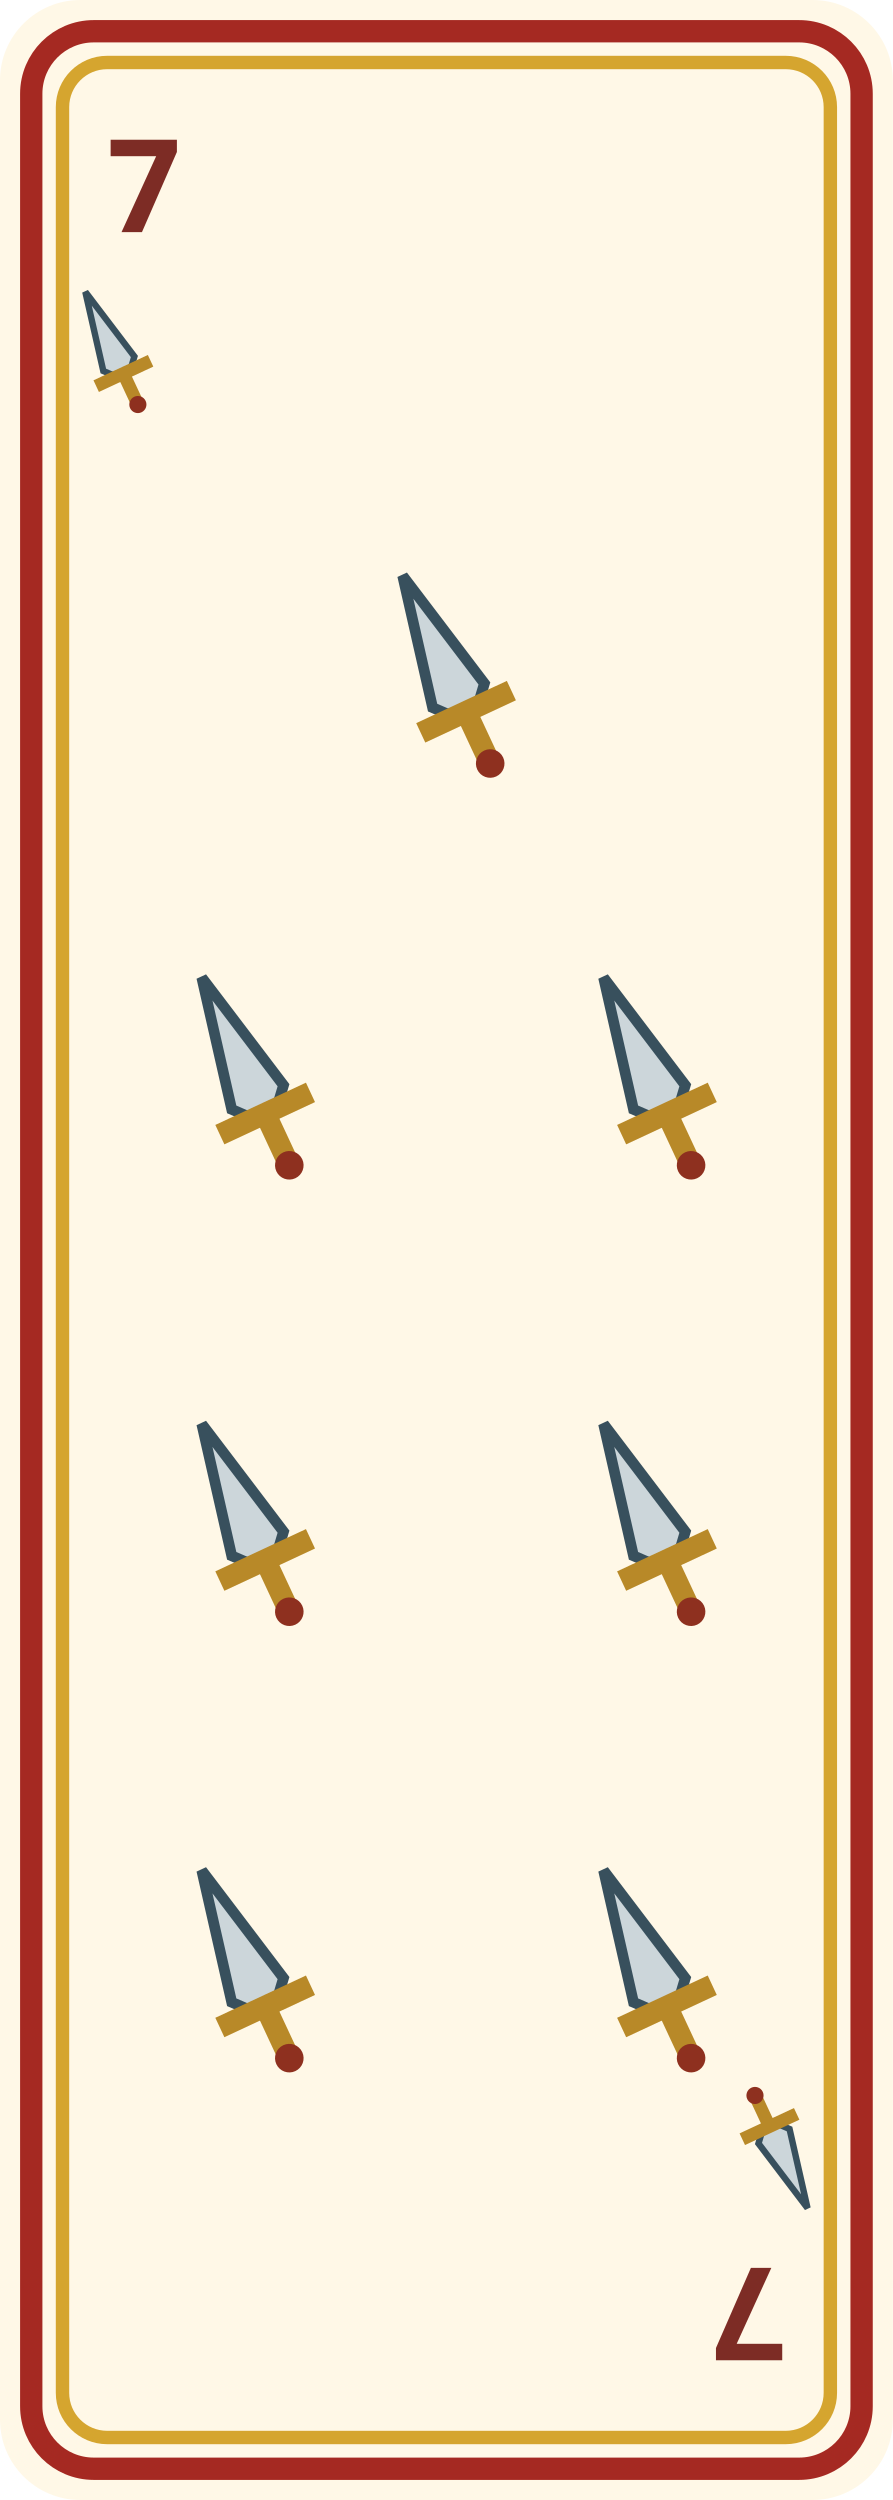
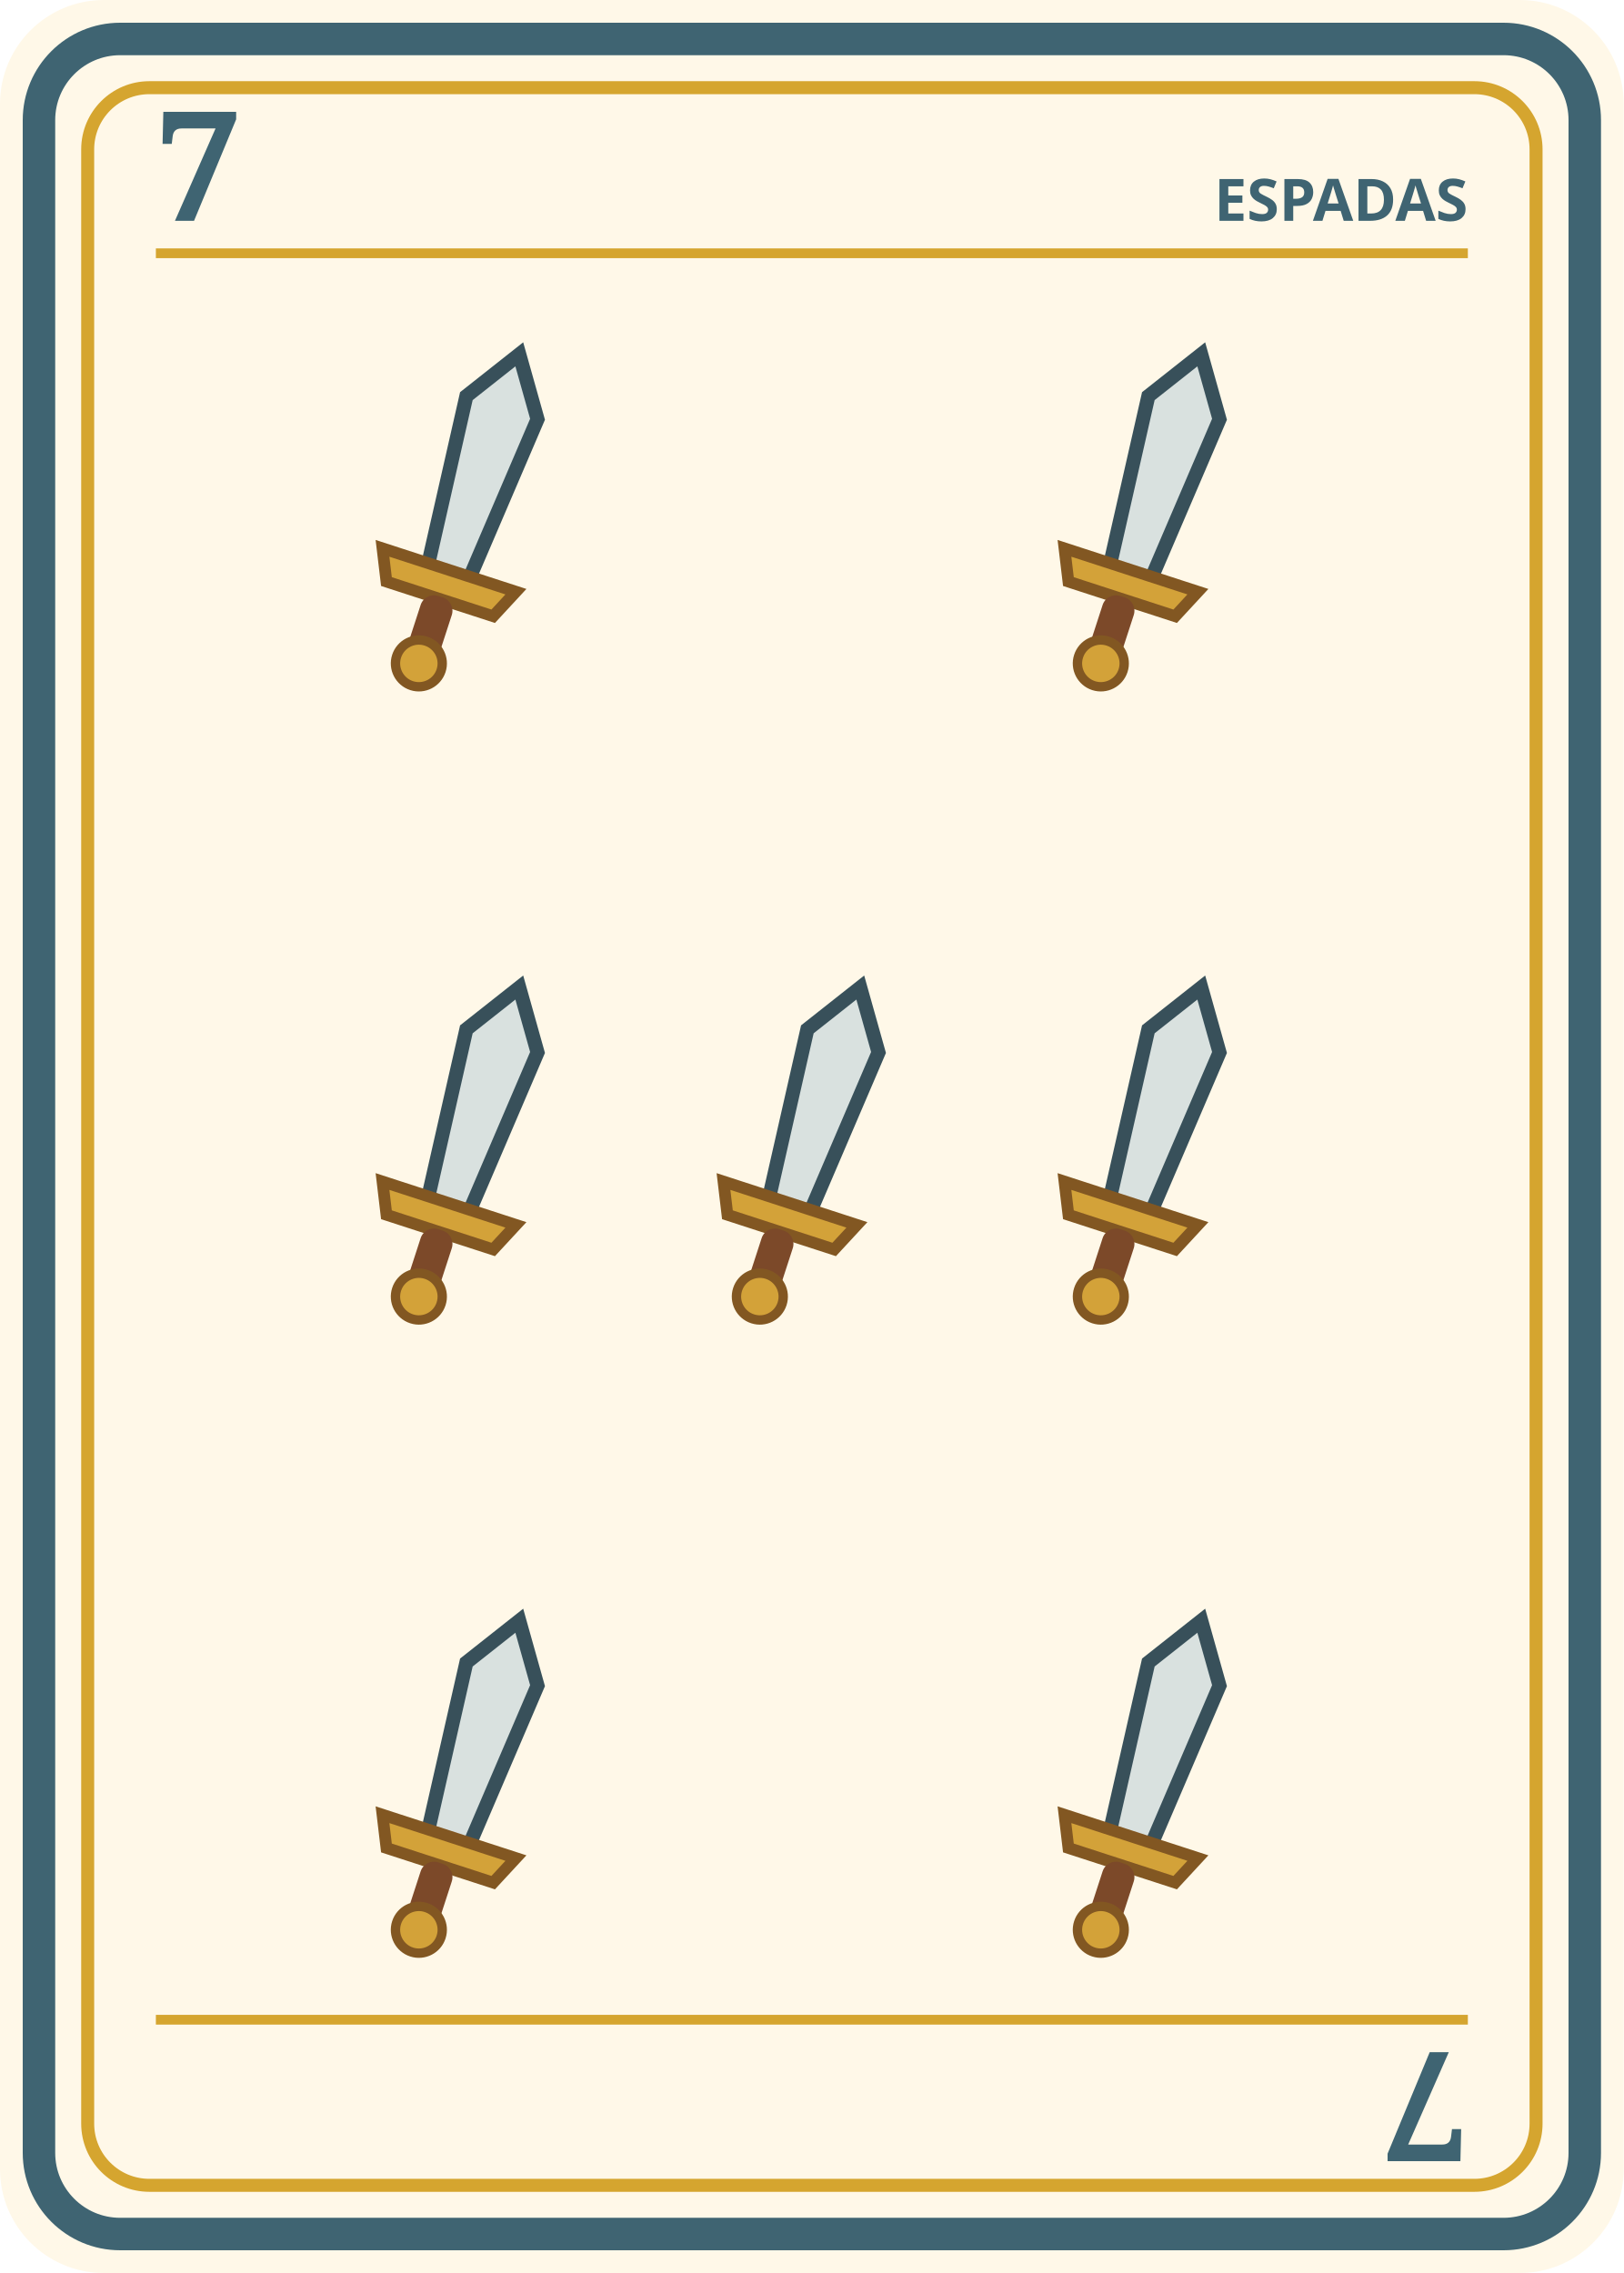
- <svg xmlns="http://www.w3.org/2000/svg" width="200" height="560" viewBox="0 0 200 560">
-   <rect width="200" height="560" rx="18" fill="#fff8e7" />
-   <rect x="7" y="7" width="186" height="546" rx="14" fill="none" stroke="#a52922" stroke-width="5" />
-   <rect x="14" y="14" width="172" height="532" rx="10" fill="none" stroke="#d5a52f" stroke-width="3" />
-   <text x="24" y="52" font-size="29" font-family="sans-serif" font-weight="bold" fill="#7d2c25">7</text>
-   <g transform="translate(25 78) rotate(-25) scale(0.48)">
-     <path d="M0-29L8 8 0 17-8 8Z" fill="#ccd6da" stroke="#38505d" stroke-width="3" />
-     <path d="M-14 13H14M0 13V29" stroke="#b88928" stroke-width="6" />
-     <circle cy="29" r="4" fill="#8e301f" />
+ <svg xmlns="http://www.w3.org/2000/svg" width="500" height="700" viewBox="0 0 500 700">
+   <rect width="500" height="700" rx="32" fill="#fff8e8" />
+   <rect x="12" y="12" width="476" height="676" rx="25" fill="none" stroke="#3f6472" stroke-width="10" />
+   <rect x="27" y="27" width="446" height="646" rx="19" fill="none" stroke="#d5a52f" stroke-width="4" />
+   <path d="M48 78H452M48 622H452" stroke="#d5a52f" stroke-width="3" />
+   <text x="48" y="68" font-size="47" font-family="serif" font-weight="bold" fill="#3f6472">7</text>
+   <text x="452" y="68" text-anchor="end" font-size="18" font-family="sans-serif" font-weight="bold" fill="#3f6472">ESPADAS</text>
+   <g transform="rotate(180 250 350)">
+     <text x="48" y="68" font-size="47" font-family="serif" font-weight="bold" fill="#3f6472">7</text>
  </g>
-   <g transform="translate(100 150) rotate(-25) scale(0.8)">
-     <path d="M0-29L8 8 0 17-8 8Z" fill="#ccd6da" stroke="#38505d" stroke-width="3" />
-     <path d="M-14 13H14M0 13V29" stroke="#b88928" stroke-width="6" />
-     <circle cy="29" r="4" fill="#8e301f" />
+   <g transform="translate(145 155) scale(0.72) rotate(18)">
+     <path d="M0-67L16-43L9 34H-9L-16-43Z" fill="#d9e1df" stroke="#38505a" stroke-width="6" />
+     <path d="M-30 30H30L24 43H-24Z" fill="#d3a239" stroke="#825722" stroke-width="5" />
+     <rect x="-7" y="42" width="14" height="30" rx="6" fill="#7c4929" />
+     <circle cy="72" r="10" fill="#d3a239" stroke="#825722" stroke-width="4" />
  </g>
-   <g transform="translate(55 240) rotate(-25) scale(0.8)">
-     <path d="M0-29L8 8 0 17-8 8Z" fill="#ccd6da" stroke="#38505d" stroke-width="3" />
-     <path d="M-14 13H14M0 13V29" stroke="#b88928" stroke-width="6" />
-     <circle cy="29" r="4" fill="#8e301f" />
+   <g transform="translate(355 155) scale(0.72) rotate(18)">
+     <path d="M0-67L16-43L9 34H-9L-16-43Z" fill="#d9e1df" stroke="#38505a" stroke-width="6" />
+     <path d="M-30 30H30L24 43H-24Z" fill="#d3a239" stroke="#825722" stroke-width="5" />
+     <rect x="-7" y="42" width="14" height="30" rx="6" fill="#7c4929" />
+     <circle cy="72" r="10" fill="#d3a239" stroke="#825722" stroke-width="4" />
  </g>
-   <g transform="translate(145 240) rotate(-25) scale(0.8)">
-     <path d="M0-29L8 8 0 17-8 8Z" fill="#ccd6da" stroke="#38505d" stroke-width="3" />
-     <path d="M-14 13H14M0 13V29" stroke="#b88928" stroke-width="6" />
-     <circle cy="29" r="4" fill="#8e301f" />
+   <g transform="translate(145 350) scale(0.72) rotate(18)">
+     <path d="M0-67L16-43L9 34H-9L-16-43Z" fill="#d9e1df" stroke="#38505a" stroke-width="6" />
+     <path d="M-30 30H30L24 43H-24Z" fill="#d3a239" stroke="#825722" stroke-width="5" />
+     <rect x="-7" y="42" width="14" height="30" rx="6" fill="#7c4929" />
+     <circle cy="72" r="10" fill="#d3a239" stroke="#825722" stroke-width="4" />
  </g>
-   <g transform="translate(55 340) rotate(-25) scale(0.8)">
-     <path d="M0-29L8 8 0 17-8 8Z" fill="#ccd6da" stroke="#38505d" stroke-width="3" />
-     <path d="M-14 13H14M0 13V29" stroke="#b88928" stroke-width="6" />
-     <circle cy="29" r="4" fill="#8e301f" />
+   <g transform="translate(250 350) scale(0.72) rotate(18)">
+     <path d="M0-67L16-43L9 34H-9L-16-43Z" fill="#d9e1df" stroke="#38505a" stroke-width="6" />
+     <path d="M-30 30H30L24 43H-24Z" fill="#d3a239" stroke="#825722" stroke-width="5" />
+     <rect x="-7" y="42" width="14" height="30" rx="6" fill="#7c4929" />
+     <circle cy="72" r="10" fill="#d3a239" stroke="#825722" stroke-width="4" />
  </g>
-   <g transform="translate(145 340) rotate(-25) scale(0.8)">
-     <path d="M0-29L8 8 0 17-8 8Z" fill="#ccd6da" stroke="#38505d" stroke-width="3" />
-     <path d="M-14 13H14M0 13V29" stroke="#b88928" stroke-width="6" />
-     <circle cy="29" r="4" fill="#8e301f" />
+   <g transform="translate(355 350) scale(0.72) rotate(18)">
+     <path d="M0-67L16-43L9 34H-9L-16-43Z" fill="#d9e1df" stroke="#38505a" stroke-width="6" />
+     <path d="M-30 30H30L24 43H-24Z" fill="#d3a239" stroke="#825722" stroke-width="5" />
+     <rect x="-7" y="42" width="14" height="30" rx="6" fill="#7c4929" />
+     <circle cy="72" r="10" fill="#d3a239" stroke="#825722" stroke-width="4" />
  </g>
-   <g transform="translate(55 440) rotate(-25) scale(0.8)">
-     <path d="M0-29L8 8 0 17-8 8Z" fill="#ccd6da" stroke="#38505d" stroke-width="3" />
-     <path d="M-14 13H14M0 13V29" stroke="#b88928" stroke-width="6" />
-     <circle cy="29" r="4" fill="#8e301f" />
+   <g transform="translate(145 545) scale(0.72) rotate(18)">
+     <path d="M0-67L16-43L9 34H-9L-16-43Z" fill="#d9e1df" stroke="#38505a" stroke-width="6" />
+     <path d="M-30 30H30L24 43H-24Z" fill="#d3a239" stroke="#825722" stroke-width="5" />
+     <rect x="-7" y="42" width="14" height="30" rx="6" fill="#7c4929" />
+     <circle cy="72" r="10" fill="#d3a239" stroke="#825722" stroke-width="4" />
  </g>
-   <g transform="translate(145 440) rotate(-25) scale(0.8)">
-     <path d="M0-29L8 8 0 17-8 8Z" fill="#ccd6da" stroke="#38505d" stroke-width="3" />
-     <path d="M-14 13H14M0 13V29" stroke="#b88928" stroke-width="6" />
-     <circle cy="29" r="4" fill="#8e301f" />
-   </g>
-   <g transform="rotate(180 100 280)">
-     <text x="24" y="52" font-size="29" font-family="sans-serif" font-weight="bold" fill="#7d2c25">7</text>
-     <g transform="translate(25 78) rotate(-25) scale(0.48)">
-       <path d="M0-29L8 8 0 17-8 8Z" fill="#ccd6da" stroke="#38505d" stroke-width="3" />
-       <path d="M-14 13H14M0 13V29" stroke="#b88928" stroke-width="6" />
-       <circle cy="29" r="4" fill="#8e301f" />
-     </g>
+   <g transform="translate(355 545) scale(0.72) rotate(18)">
+     <path d="M0-67L16-43L9 34H-9L-16-43Z" fill="#d9e1df" stroke="#38505a" stroke-width="6" />
+     <path d="M-30 30H30L24 43H-24Z" fill="#d3a239" stroke="#825722" stroke-width="5" />
+     <rect x="-7" y="42" width="14" height="30" rx="6" fill="#7c4929" />
+     <circle cy="72" r="10" fill="#d3a239" stroke="#825722" stroke-width="4" />
  </g>
</svg>
